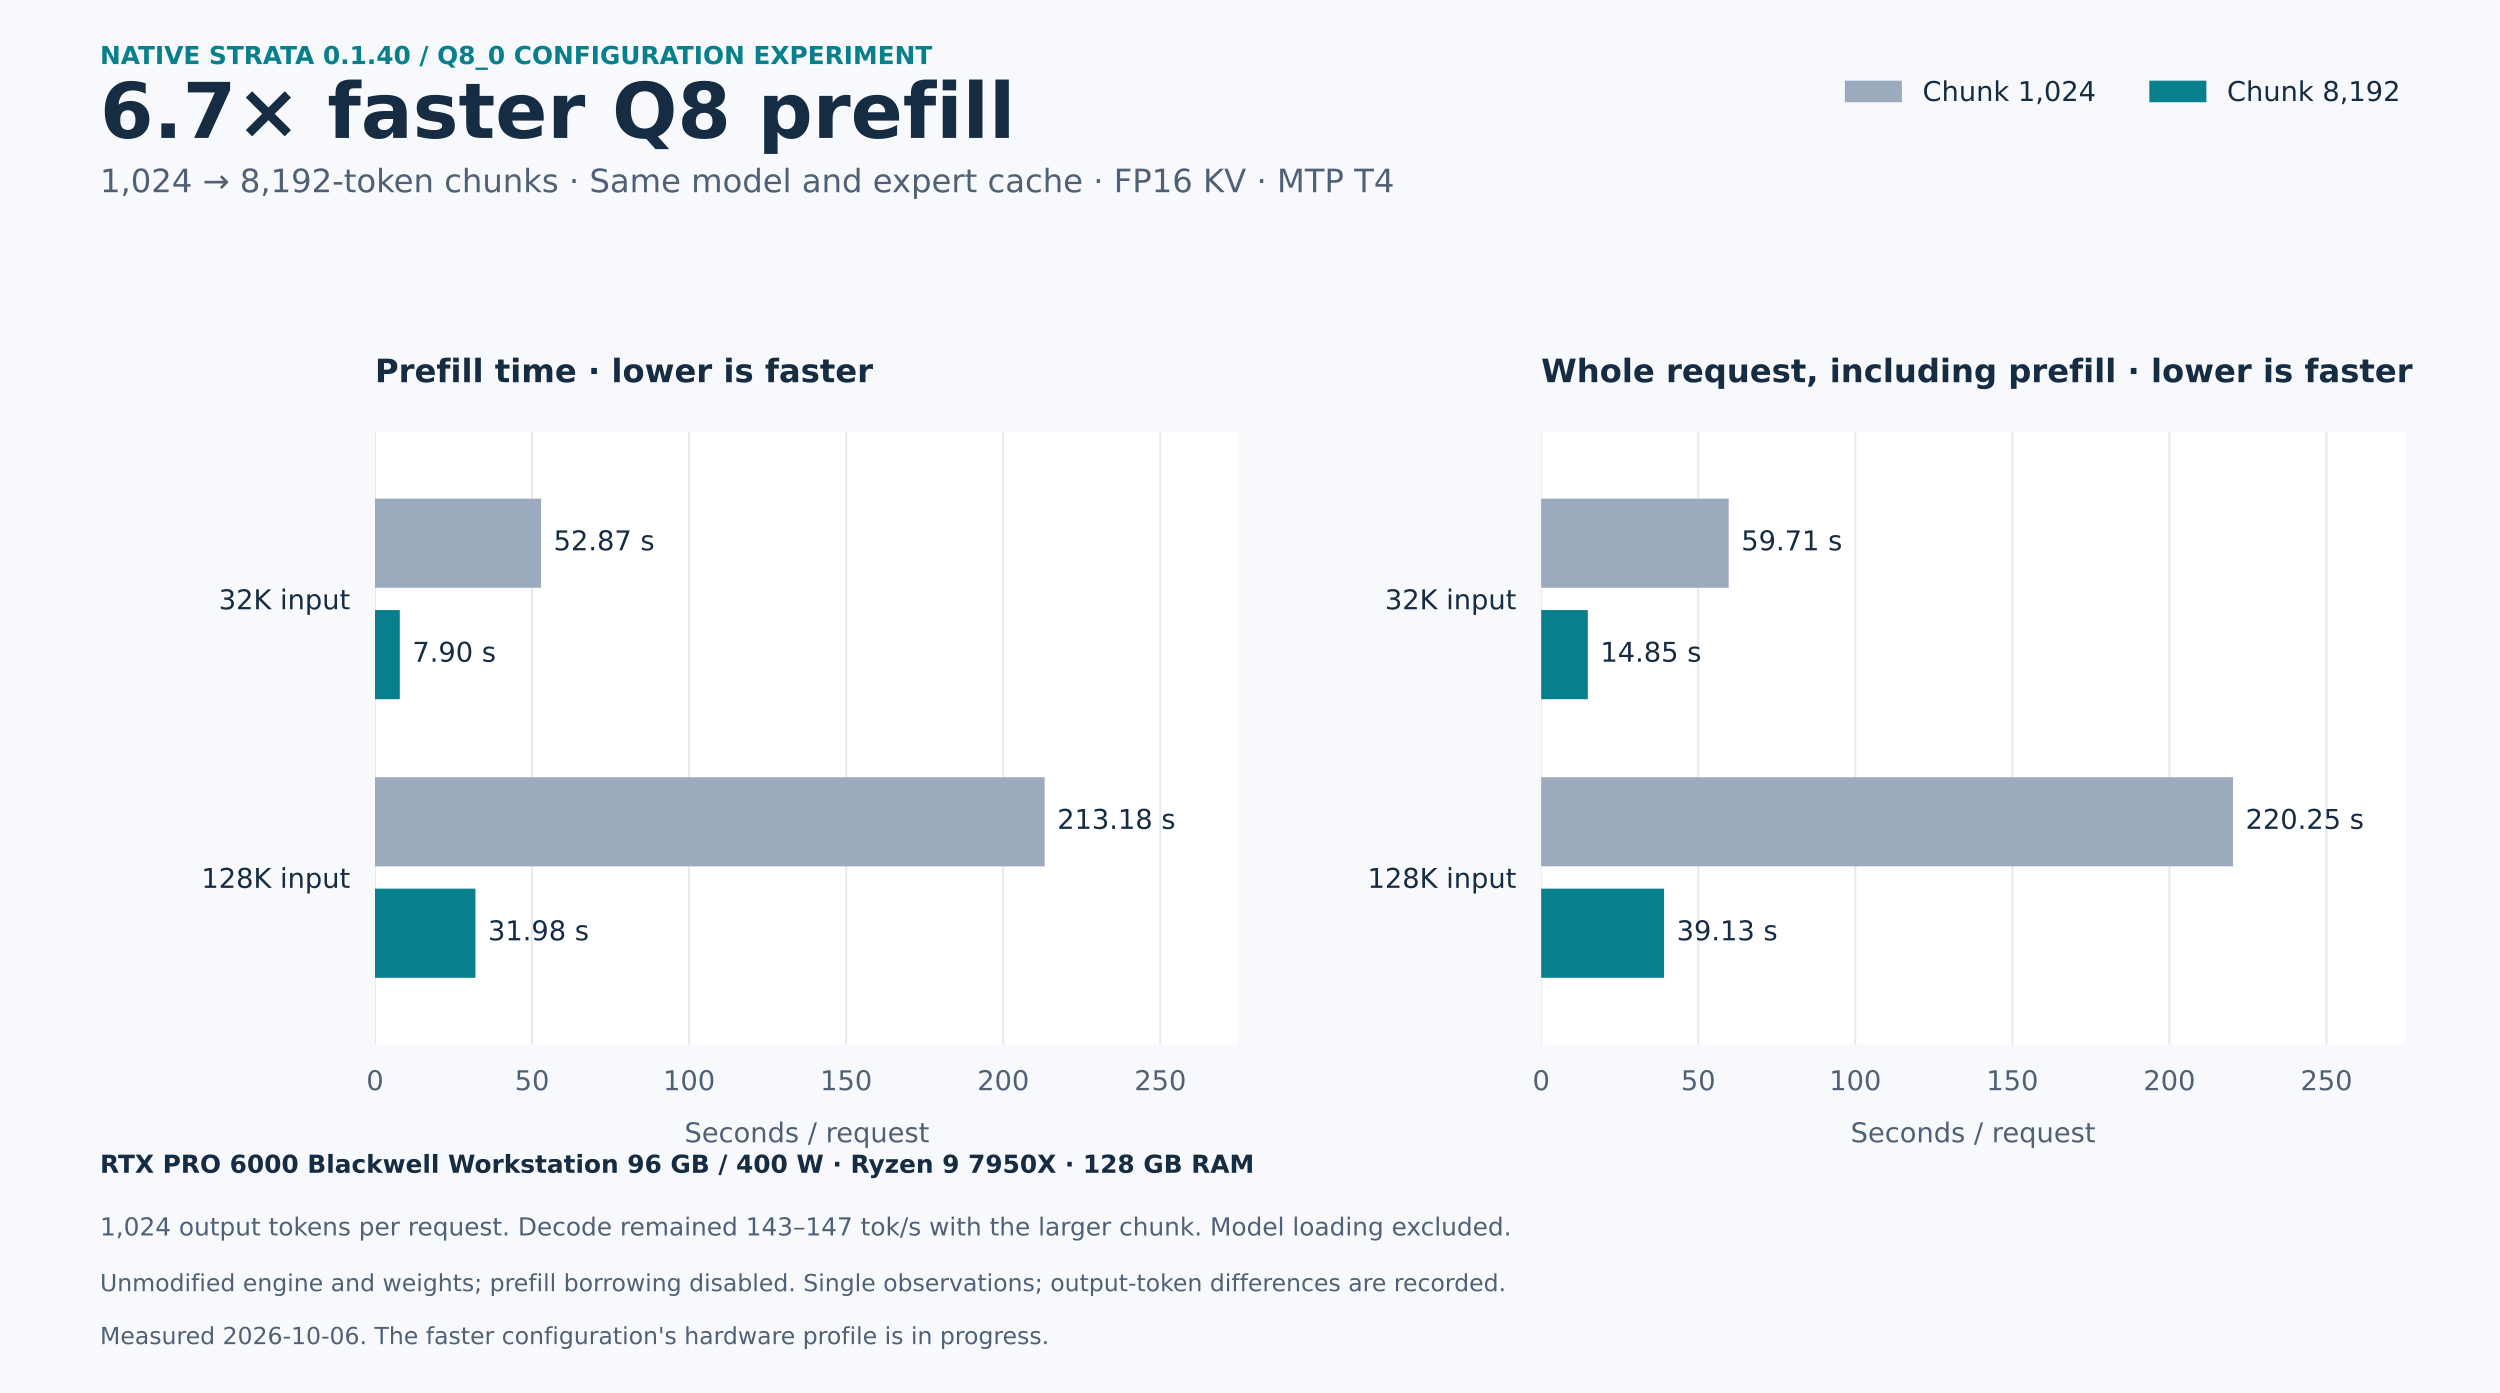
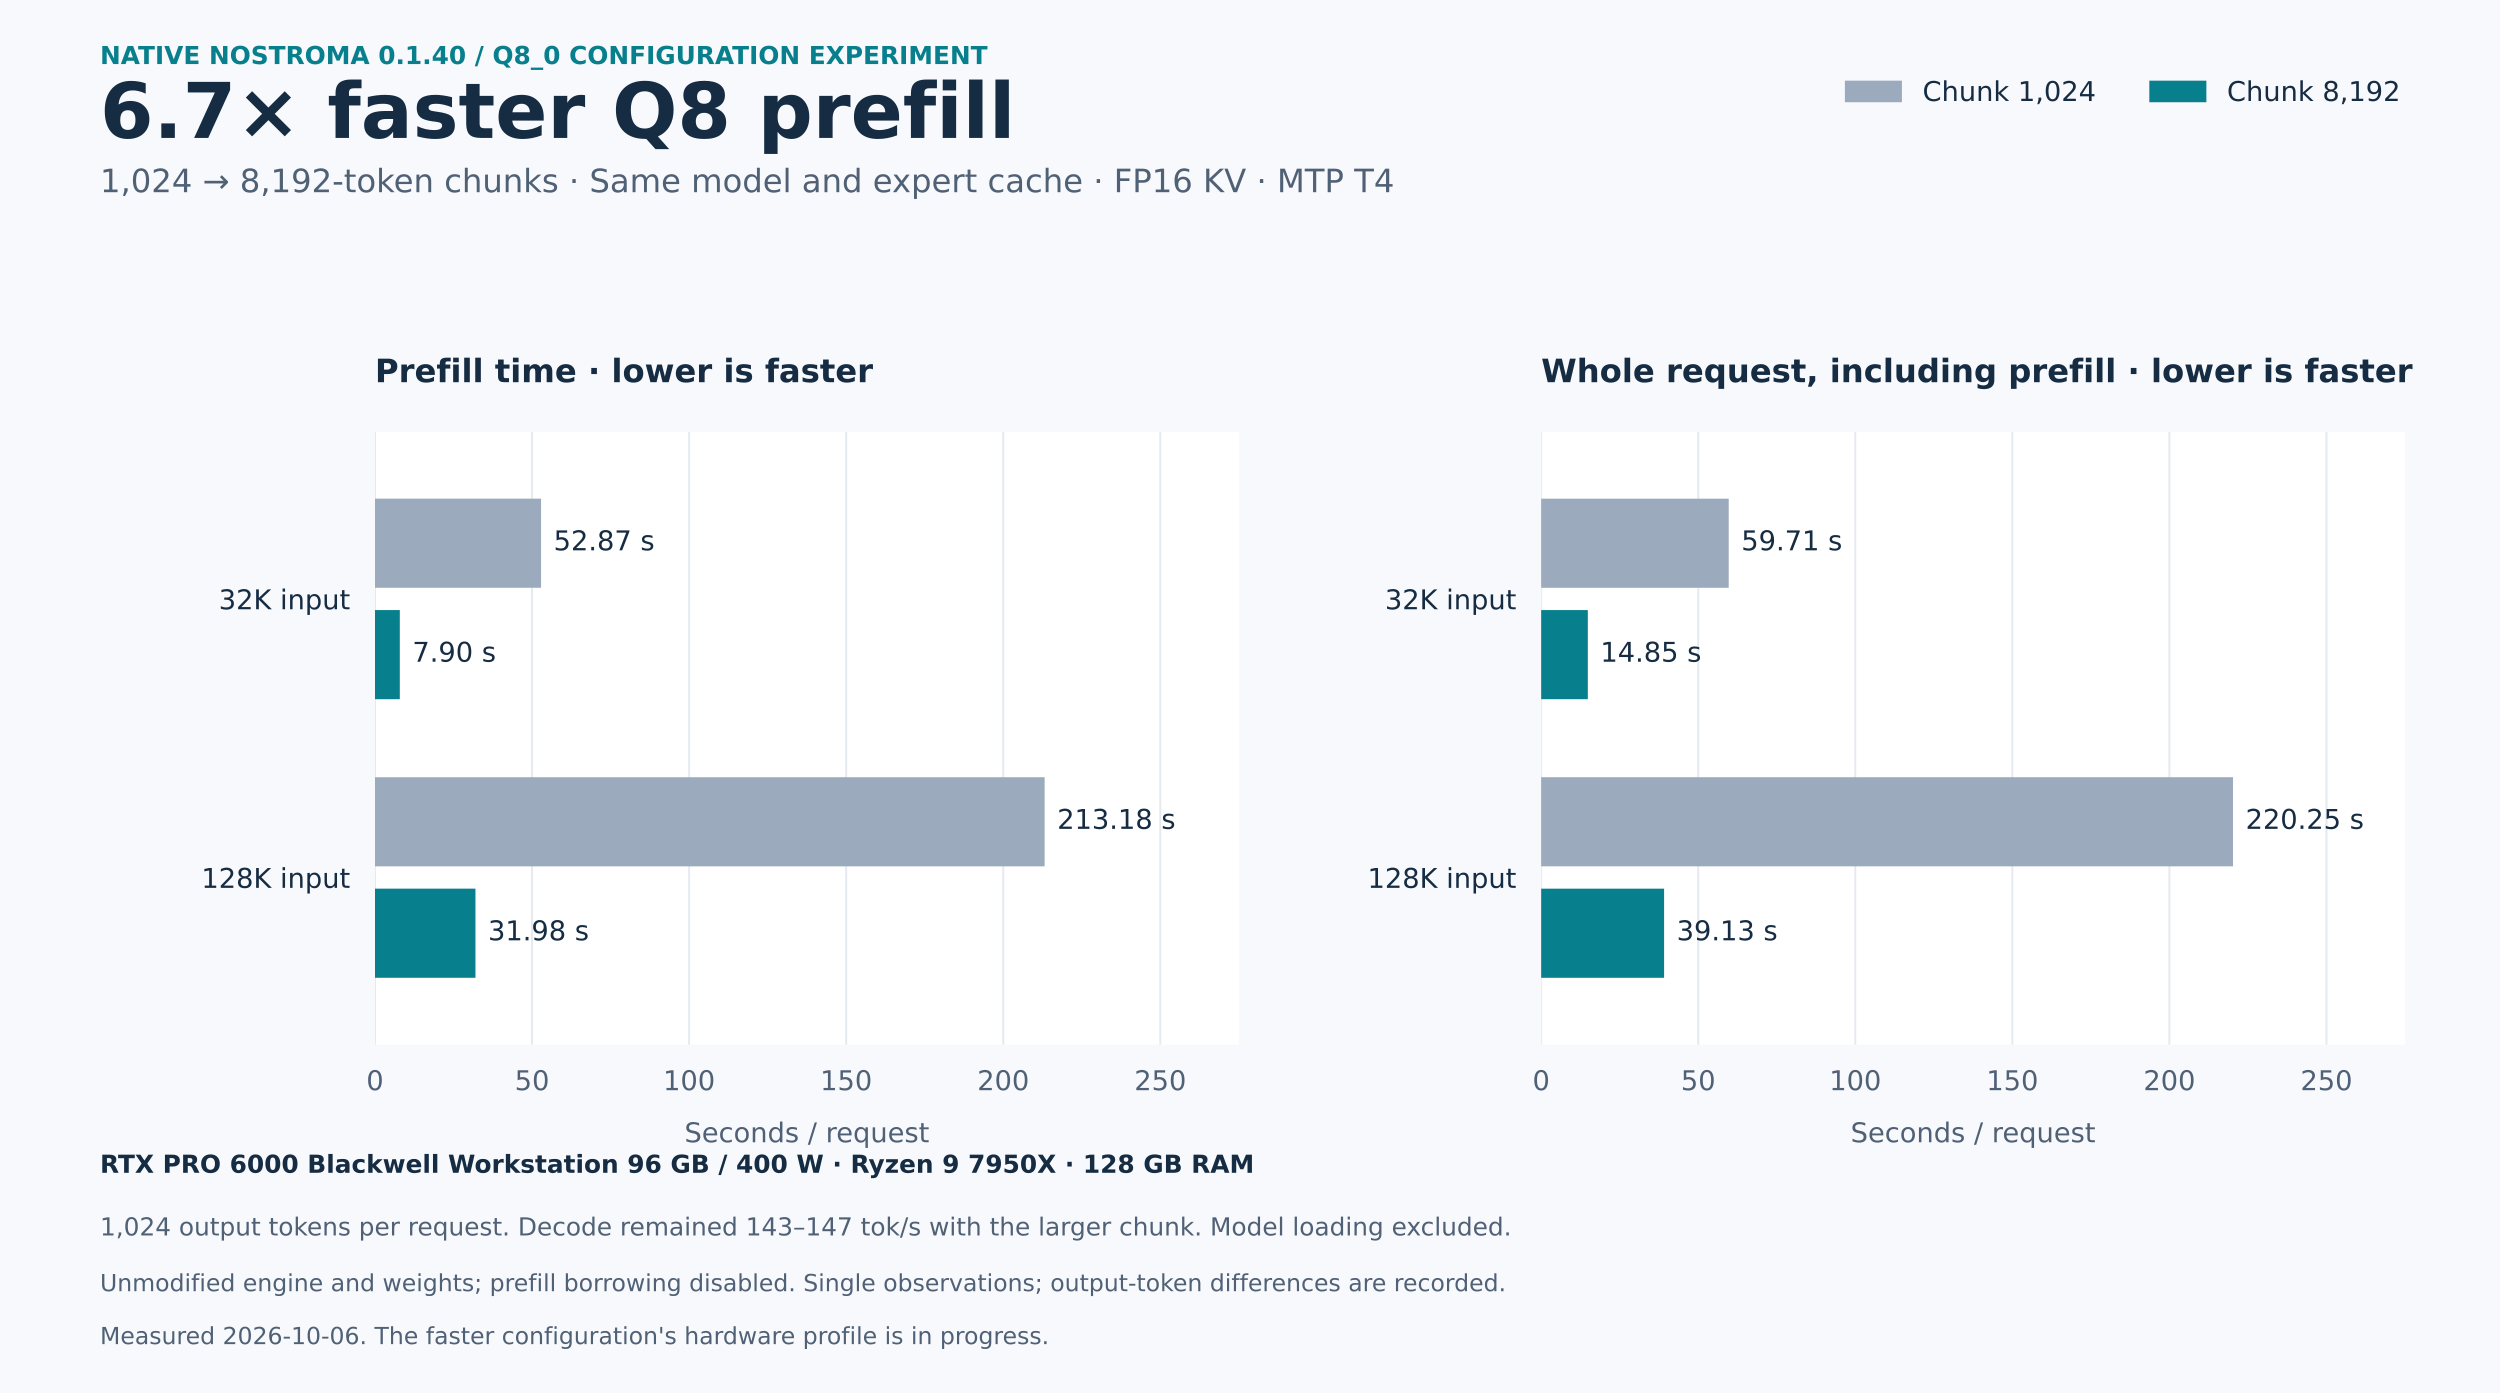
<svg xmlns="http://www.w3.org/2000/svg" width="1008pt" height="561.6pt" viewBox="0 0 1008 561.6" version="1.1">
  <defs>
    <style type="text/css">*{stroke-linejoin: round; stroke-linecap: butt}</style>
  </defs>
  <g id="figure_1">
    <g id="patch_1">
      <path d="M 0 561.6 L 1008 561.6 L 1008 0 L 0 0 z " style="fill: #f7f9fc" />
    </g>
    <g id="axes_1">
      <g id="patch_2">
        <path d="M 151.2 421.2 L 499.496 421.2 L 499.496 174.096 L 151.2 174.096 z " style="fill: #ffffff" />
      </g>
      <g id="matplotlib.axis_1">
        <g id="xtick_1">
          <g id="line2d_1">
            <path d="M 151.2 421.2 L 151.2 174.096 " clip-path="url(#pdf323ca81c)" style="fill: none; stroke: #e4eaf0; stroke-width: 0.8; stroke-linecap: square" />
          </g>
          <g id="line2d_2" />
          <g id="text_1">
            <text style="font-size: 11px; font-family: 'DejaVu Sans'; text-anchor: middle; fill: #506176" x="151.2" y="439.557" transform="rotate(-0 151.2 439.5574)">0</text>
          </g>
        </g>
        <g id="xtick_2">
          <g id="line2d_3">
            <path d="M 214.527 421.2 L 214.527 174.096 " clip-path="url(#pdf323ca81c)" style="fill: none; stroke: #e4eaf0; stroke-width: 0.8; stroke-linecap: square" />
          </g>
          <g id="line2d_4" />
          <g id="text_2">
            <text style="font-size: 11px; font-family: 'DejaVu Sans'; text-anchor: middle; fill: #506176" x="214.527" y="439.557" transform="rotate(-0 214.5266 439.5574)">50</text>
          </g>
        </g>
        <g id="xtick_3">
          <g id="line2d_5">
            <path d="M 277.853 421.2 L 277.853 174.096 " clip-path="url(#pdf323ca81c)" style="fill: none; stroke: #e4eaf0; stroke-width: 0.8; stroke-linecap: square" />
          </g>
          <g id="line2d_6" />
          <g id="text_3">
            <text style="font-size: 11px; font-family: 'DejaVu Sans'; text-anchor: middle; fill: #506176" x="277.853" y="439.557" transform="rotate(-0 277.8532 439.5574)">100</text>
          </g>
        </g>
        <g id="xtick_4">
          <g id="line2d_7">
            <path d="M 341.18 421.2 L 341.18 174.096 " clip-path="url(#pdf323ca81c)" style="fill: none; stroke: #e4eaf0; stroke-width: 0.8; stroke-linecap: square" />
          </g>
          <g id="line2d_8" />
          <g id="text_4">
            <text style="font-size: 11px; font-family: 'DejaVu Sans'; text-anchor: middle; fill: #506176" x="341.18" y="439.557" transform="rotate(-0 341.1797 439.5574)">150</text>
          </g>
        </g>
        <g id="xtick_5">
          <g id="line2d_9">
            <path d="M 404.506 421.2 L 404.506 174.096 " clip-path="url(#pdf323ca81c)" style="fill: none; stroke: #e4eaf0; stroke-width: 0.8; stroke-linecap: square" />
          </g>
          <g id="line2d_10" />
          <g id="text_5">
            <text style="font-size: 11px; font-family: 'DejaVu Sans'; text-anchor: middle; fill: #506176" x="404.506" y="439.557" transform="rotate(-0 404.5063 439.5574)">200</text>
          </g>
        </g>
        <g id="xtick_6">
          <g id="line2d_11">
            <path d="M 467.833 421.2 L 467.833 174.096 " clip-path="url(#pdf323ca81c)" style="fill: none; stroke: #e4eaf0; stroke-width: 0.8; stroke-linecap: square" />
          </g>
          <g id="line2d_12" />
          <g id="text_6">
            <text style="font-size: 11px; font-family: 'DejaVu Sans'; text-anchor: middle; fill: #506176" x="467.833" y="439.557" transform="rotate(-0 467.8329 439.5574)">250</text>
          </g>
        </g>
        <g id="text_7">
          <text style="font-size: 11px; font-family: 'DejaVu Sans'; text-anchor: middle; fill: #506176" x="325.348" y="460.558" transform="rotate(-0 325.3481 460.5583)">Seconds / request</text>
        </g>
      </g>
      <g id="matplotlib.axis_2">
        <g id="ytick_1">
          <g id="line2d_13" />
          <g id="text_8">
            <text style="font-size: 11px; font-family: 'DejaVu Sans'; text-anchor: end; fill: #162c43" x="141.2" y="245.667" transform="rotate(-0 141.2 245.6671)">32K input</text>
          </g>
        </g>
        <g id="ytick_2">
          <g id="line2d_14" />
          <g id="text_9">
            <text style="font-size: 11px; font-family: 'DejaVu Sans'; text-anchor: end; fill: #162c43" x="141.2" y="357.987" transform="rotate(-0 141.2 357.9871)">128K input</text>
          </g>
        </g>
      </g>
      <g id="patch_3">
        <path d="M 151.2 201.053 L 218.158 201.053 L 218.158 236.995 L 151.2 236.995 z " clip-path="url(#pdf323ca81c)" style="fill: #9caabe" />
      </g>
      <g id="text_10">
        <text style="font-size: 11px; font-family: 'DejaVu Sans'; text-anchor: start; fill: #162c43" x="223.224" y="221.881" transform="rotate(-0 223.2241 221.8814)">52.87 s</text>
      </g>
      <g id="patch_4">
        <path d="M 151.2 245.981 L 161.201 245.981 L 161.201 281.923 L 151.2 281.923 z " clip-path="url(#pdf323ca81c)" style="fill: #087f8c" />
      </g>
      <g id="text_11">
        <text style="font-size: 11px; font-family: 'DejaVu Sans'; text-anchor: start; fill: #162c43" x="166.267" y="266.809" transform="rotate(-0 166.2669 266.8094)">7.90 s</text>
      </g>
      <g id="patch_5">
        <path d="M 151.2 313.373 L 421.193 313.373 L 421.193 349.315 L 151.2 349.315 z " clip-path="url(#pdf323ca81c)" style="fill: #9caabe" />
      </g>
      <g id="text_12">
        <text style="font-size: 11px; font-family: 'DejaVu Sans'; text-anchor: start; fill: #162c43" x="426.26" y="334.201" transform="rotate(-0 426.2596 334.2014)">213.18 s</text>
      </g>
      <g id="patch_6">
        <path d="M 151.2 358.301 L 191.701 358.301 L 191.701 394.243 L 151.2 394.243 z " clip-path="url(#pdf323ca81c)" style="fill: #087f8c" />
      </g>
      <g id="text_13">
        <text style="font-size: 11px; font-family: 'DejaVu Sans'; text-anchor: start; fill: #162c43" x="196.767" y="379.129" transform="rotate(-0 196.7668 379.1294)">31.98 s</text>
      </g>
      <g id="text_14">
        <text style="font-weight: 700; font-size: 13px; font-family: 'DejaVu Sans'; text-anchor: start; fill: #162c43" x="151.2" y="154.096" transform="rotate(-0 151.2 154.096)">Prefill time · lower is faster</text>
      </g>
    </g>
    <g id="axes_2">
      <g id="patch_7">
        <path d="M 621.4 421.2 L 969.696 421.2 L 969.696 174.096 L 621.4 174.096 z " style="fill: #ffffff" />
      </g>
      <g id="matplotlib.axis_3">
        <g id="xtick_7">
          <g id="line2d_15">
            <path d="M 621.4 421.2 L 621.4 174.096 " clip-path="url(#p0c5af1eacc)" style="fill: none; stroke: #e4eaf0; stroke-width: 0.8; stroke-linecap: square" />
          </g>
          <g id="line2d_16" />
          <g id="text_15">
            <text style="font-size: 11px; font-family: 'DejaVu Sans'; text-anchor: middle; fill: #506176" x="621.4" y="439.557" transform="rotate(-0 621.3998 439.5574)">0</text>
          </g>
        </g>
        <g id="xtick_8">
          <g id="line2d_17">
            <path d="M 684.726 421.2 L 684.726 174.096 " clip-path="url(#p0c5af1eacc)" style="fill: none; stroke: #e4eaf0; stroke-width: 0.8; stroke-linecap: square" />
          </g>
          <g id="line2d_18" />
          <g id="text_16">
            <text style="font-size: 11px; font-family: 'DejaVu Sans'; text-anchor: middle; fill: #506176" x="684.726" y="439.557" transform="rotate(-0 684.7264 439.5574)">50</text>
          </g>
        </g>
        <g id="xtick_9">
          <g id="line2d_19">
            <path d="M 748.053 421.2 L 748.053 174.096 " clip-path="url(#p0c5af1eacc)" style="fill: none; stroke: #e4eaf0; stroke-width: 0.8; stroke-linecap: square" />
          </g>
          <g id="line2d_20" />
          <g id="text_17">
            <text style="font-size: 11px; font-family: 'DejaVu Sans'; text-anchor: middle; fill: #506176" x="748.053" y="439.557" transform="rotate(-0 748.053 439.5574)">100</text>
          </g>
        </g>
        <g id="xtick_10">
          <g id="line2d_21">
            <path d="M 811.38 421.2 L 811.38 174.096 " clip-path="url(#p0c5af1eacc)" style="fill: none; stroke: #e4eaf0; stroke-width: 0.8; stroke-linecap: square" />
          </g>
          <g id="line2d_22" />
          <g id="text_18">
            <text style="font-size: 11px; font-family: 'DejaVu Sans'; text-anchor: middle; fill: #506176" x="811.38" y="439.557" transform="rotate(-0 811.3796 439.5574)">150</text>
          </g>
        </g>
        <g id="xtick_11">
          <g id="line2d_23">
            <path d="M 874.706 421.2 L 874.706 174.096 " clip-path="url(#p0c5af1eacc)" style="fill: none; stroke: #e4eaf0; stroke-width: 0.8; stroke-linecap: square" />
          </g>
          <g id="line2d_24" />
          <g id="text_19">
            <text style="font-size: 11px; font-family: 'DejaVu Sans'; text-anchor: middle; fill: #506176" x="874.706" y="439.557" transform="rotate(-0 874.7061 439.5574)">200</text>
          </g>
        </g>
        <g id="xtick_12">
          <g id="line2d_25">
            <path d="M 938.033 421.2 L 938.033 174.096 " clip-path="url(#p0c5af1eacc)" style="fill: none; stroke: #e4eaf0; stroke-width: 0.8; stroke-linecap: square" />
          </g>
          <g id="line2d_26" />
          <g id="text_20">
            <text style="font-size: 11px; font-family: 'DejaVu Sans'; text-anchor: middle; fill: #506176" x="938.033" y="439.557" transform="rotate(-0 938.0327 439.5574)">250</text>
          </g>
        </g>
        <g id="text_21">
          <text style="font-size: 11px; font-family: 'DejaVu Sans'; text-anchor: middle; fill: #506176" x="795.548" y="460.558" transform="rotate(-0 795.5479 460.5583)">Seconds / request</text>
        </g>
      </g>
      <g id="matplotlib.axis_4">
        <g id="ytick_3">
          <g id="line2d_27" />
          <g id="text_22">
            <text style="font-size: 11px; font-family: 'DejaVu Sans'; text-anchor: end; fill: #162c43" x="611.4" y="245.667" transform="rotate(-0 611.3998 245.6671)">32K input</text>
          </g>
        </g>
        <g id="ytick_4">
          <g id="line2d_28" />
          <g id="text_23">
            <text style="font-size: 11px; font-family: 'DejaVu Sans'; text-anchor: end; fill: #162c43" x="611.4" y="357.987" transform="rotate(-0 611.3998 357.9871)">128K input</text>
          </g>
        </g>
      </g>
      <g id="patch_8">
        <path d="M 621.4 201.053 L 697.02 201.053 L 697.02 236.995 L 621.4 236.995 z " clip-path="url(#p0c5af1eacc)" style="fill: #9caabe" />
      </g>
      <g id="text_24">
        <text style="font-size: 11px; font-family: 'DejaVu Sans'; text-anchor: start; fill: #162c43" x="702.087" y="221.881" transform="rotate(-0 702.0866 221.8814)">59.71 s</text>
      </g>
      <g id="patch_9">
        <path d="M 621.4 245.981 L 640.209 245.981 L 640.209 281.923 L 621.4 281.923 z " clip-path="url(#p0c5af1eacc)" style="fill: #087f8c" />
      </g>
      <g id="text_25">
        <text style="font-size: 11px; font-family: 'DejaVu Sans'; text-anchor: start; fill: #162c43" x="645.275" y="266.809" transform="rotate(-0 645.2747 266.8094)">14.85 s</text>
      </g>
      <g id="patch_10">
        <path d="M 621.4 313.373 L 900.352 313.373 L 900.352 349.315 L 621.4 349.315 z " clip-path="url(#p0c5af1eacc)" style="fill: #9caabe" />
      </g>
      <g id="text_26">
        <text style="font-size: 11px; font-family: 'DejaVu Sans'; text-anchor: start; fill: #162c43" x="905.418" y="334.201" transform="rotate(-0 905.4182 334.2014)">220.25 s</text>
      </g>
      <g id="patch_11">
        <path d="M 621.4 358.301 L 670.962 358.301 L 670.962 394.243 L 621.4 394.243 z " clip-path="url(#p0c5af1eacc)" style="fill: #087f8c" />
      </g>
      <g id="text_27">
        <text style="font-size: 11px; font-family: 'DejaVu Sans'; text-anchor: start; fill: #162c43" x="676.028" y="379.129" transform="rotate(-0 676.0283 379.1294)">39.13 s</text>
      </g>
      <g id="text_28">
        <text style="font-weight: 700; font-size: 13px; font-family: 'DejaVu Sans'; text-anchor: start; fill: #162c43" x="621.4" y="154.096" transform="rotate(-0 621.3998 154.096)">Whole request, including prefill · lower is faster</text>
      </g>
    </g>
    <g id="text_29">
-       <text style="font-weight: 700; font-size: 10px; font-family: 'DejaVu Sans'; text-anchor: start; fill: #087f8c" x="40.32" y="25.834" transform="rotate(-0 40.32 25.8336)">NATIVE STRATA 0.1.40 / Q8_0 CONFIGURATION EXPERIMENT</text>
+       <text style="font-weight: 700; font-size: 10px; font-family: 'DejaVu Sans'; text-anchor: start; fill: #087f8c" x="40.32" y="25.834" transform="rotate(-0 40.32 25.8336)">NATIVE NOSTROMA 0.1.40 / Q8_0 CONFIGURATION EXPERIMENT</text>
    </g>
    <g id="text_30">
      <text style="font-weight: 700; font-size: 31px; font-family: 'DejaVu Sans'; text-anchor: start; fill: #162c43" x="40.32" y="55.598" transform="rotate(-0 40.32 55.5984)">6.7× faster Q8 prefill</text>
    </g>
    <g id="text_31">
      <text style="font-size: 13px; font-family: 'DejaVu Sans'; text-anchor: start; fill: #506176" x="40.32" y="77.501" transform="rotate(-0 40.32 77.5008)">1,024 → 8,192-token chunks · Same model and expert cache · FP16 KV · MTP T4</text>
    </g>
    <g id="text_32">
      <text style="font-weight: 700; font-size: 10px; font-family: 'DejaVu Sans'; text-anchor: start; fill: #162c43" x="40.32" y="472.867" transform="rotate(-0 40.32 472.8672)">RTX PRO 6000 Blackwell Workstation 96 GB / 400 W · Ryzen 9 7950X · 128 GB RAM</text>
    </g>
    <g id="text_33">
      <text style="font-size: 10px; font-family: 'DejaVu Sans'; text-anchor: start; fill: #506176" x="40.32" y="498.139" transform="rotate(-0 40.32 498.1392)">1,024 output tokens per request. Decode remained 143–147 tok/s with the larger chunk. Model loading excluded.</text>
    </g>
    <g id="text_34">
      <text style="font-size: 9.5px; font-family: 'DejaVu Sans'; text-anchor: start; fill: #506176" x="40.32" y="520.603" transform="rotate(-0 40.32 520.6032)">Unmodified engine and weights; prefill borrowing disabled. Single observations; output-token differences are recorded.</text>
    </g>
    <g id="text_35">
      <text style="font-size: 9.5px; font-family: 'DejaVu Sans'; text-anchor: start; fill: #506176" x="40.32" y="541.944" transform="rotate(-0 40.32 541.944)">Measured 2026-10-06. The faster configuration's hardware profile is in progress.</text>
    </g>
    <g id="legend_1">
      <g id="patch_12">
        <path d="M 744.357 40.722 L 766.357 40.722 L 766.357 33.022 L 744.357 33.022 z " style="fill: #9caabe; stroke: #9caabe; stroke-linejoin: miter" />
      </g>
      <g id="text_36">
        <text style="font-size: 11px; font-family: 'DejaVu Sans'; text-anchor: start; fill: #162c43" x="775.157" y="40.722" transform="rotate(-0 775.1572 40.72228)">Chunk 1,024</text>
      </g>
      <g id="patch_13">
        <path d="M 867.109 40.722 L 889.109 40.722 L 889.109 33.022 L 867.109 33.022 z " style="fill: #087f8c; stroke: #087f8c; stroke-linejoin: miter" />
      </g>
      <g id="text_37">
        <text style="font-size: 11px; font-family: 'DejaVu Sans'; text-anchor: start; fill: #162c43" x="897.909" y="40.722" transform="rotate(-0 897.9086 40.72228)">Chunk 8,192</text>
      </g>
    </g>
  </g>
  <defs>
    <clipPath id="pdf323ca81c">
      <rect x="151.2" y="174.096" width="348.296" height="247.104" />
    </clipPath>
    <clipPath id="p0c5af1eacc">
      <rect x="621.4" y="174.096" width="348.296" height="247.104" />
    </clipPath>
  </defs>
</svg>
